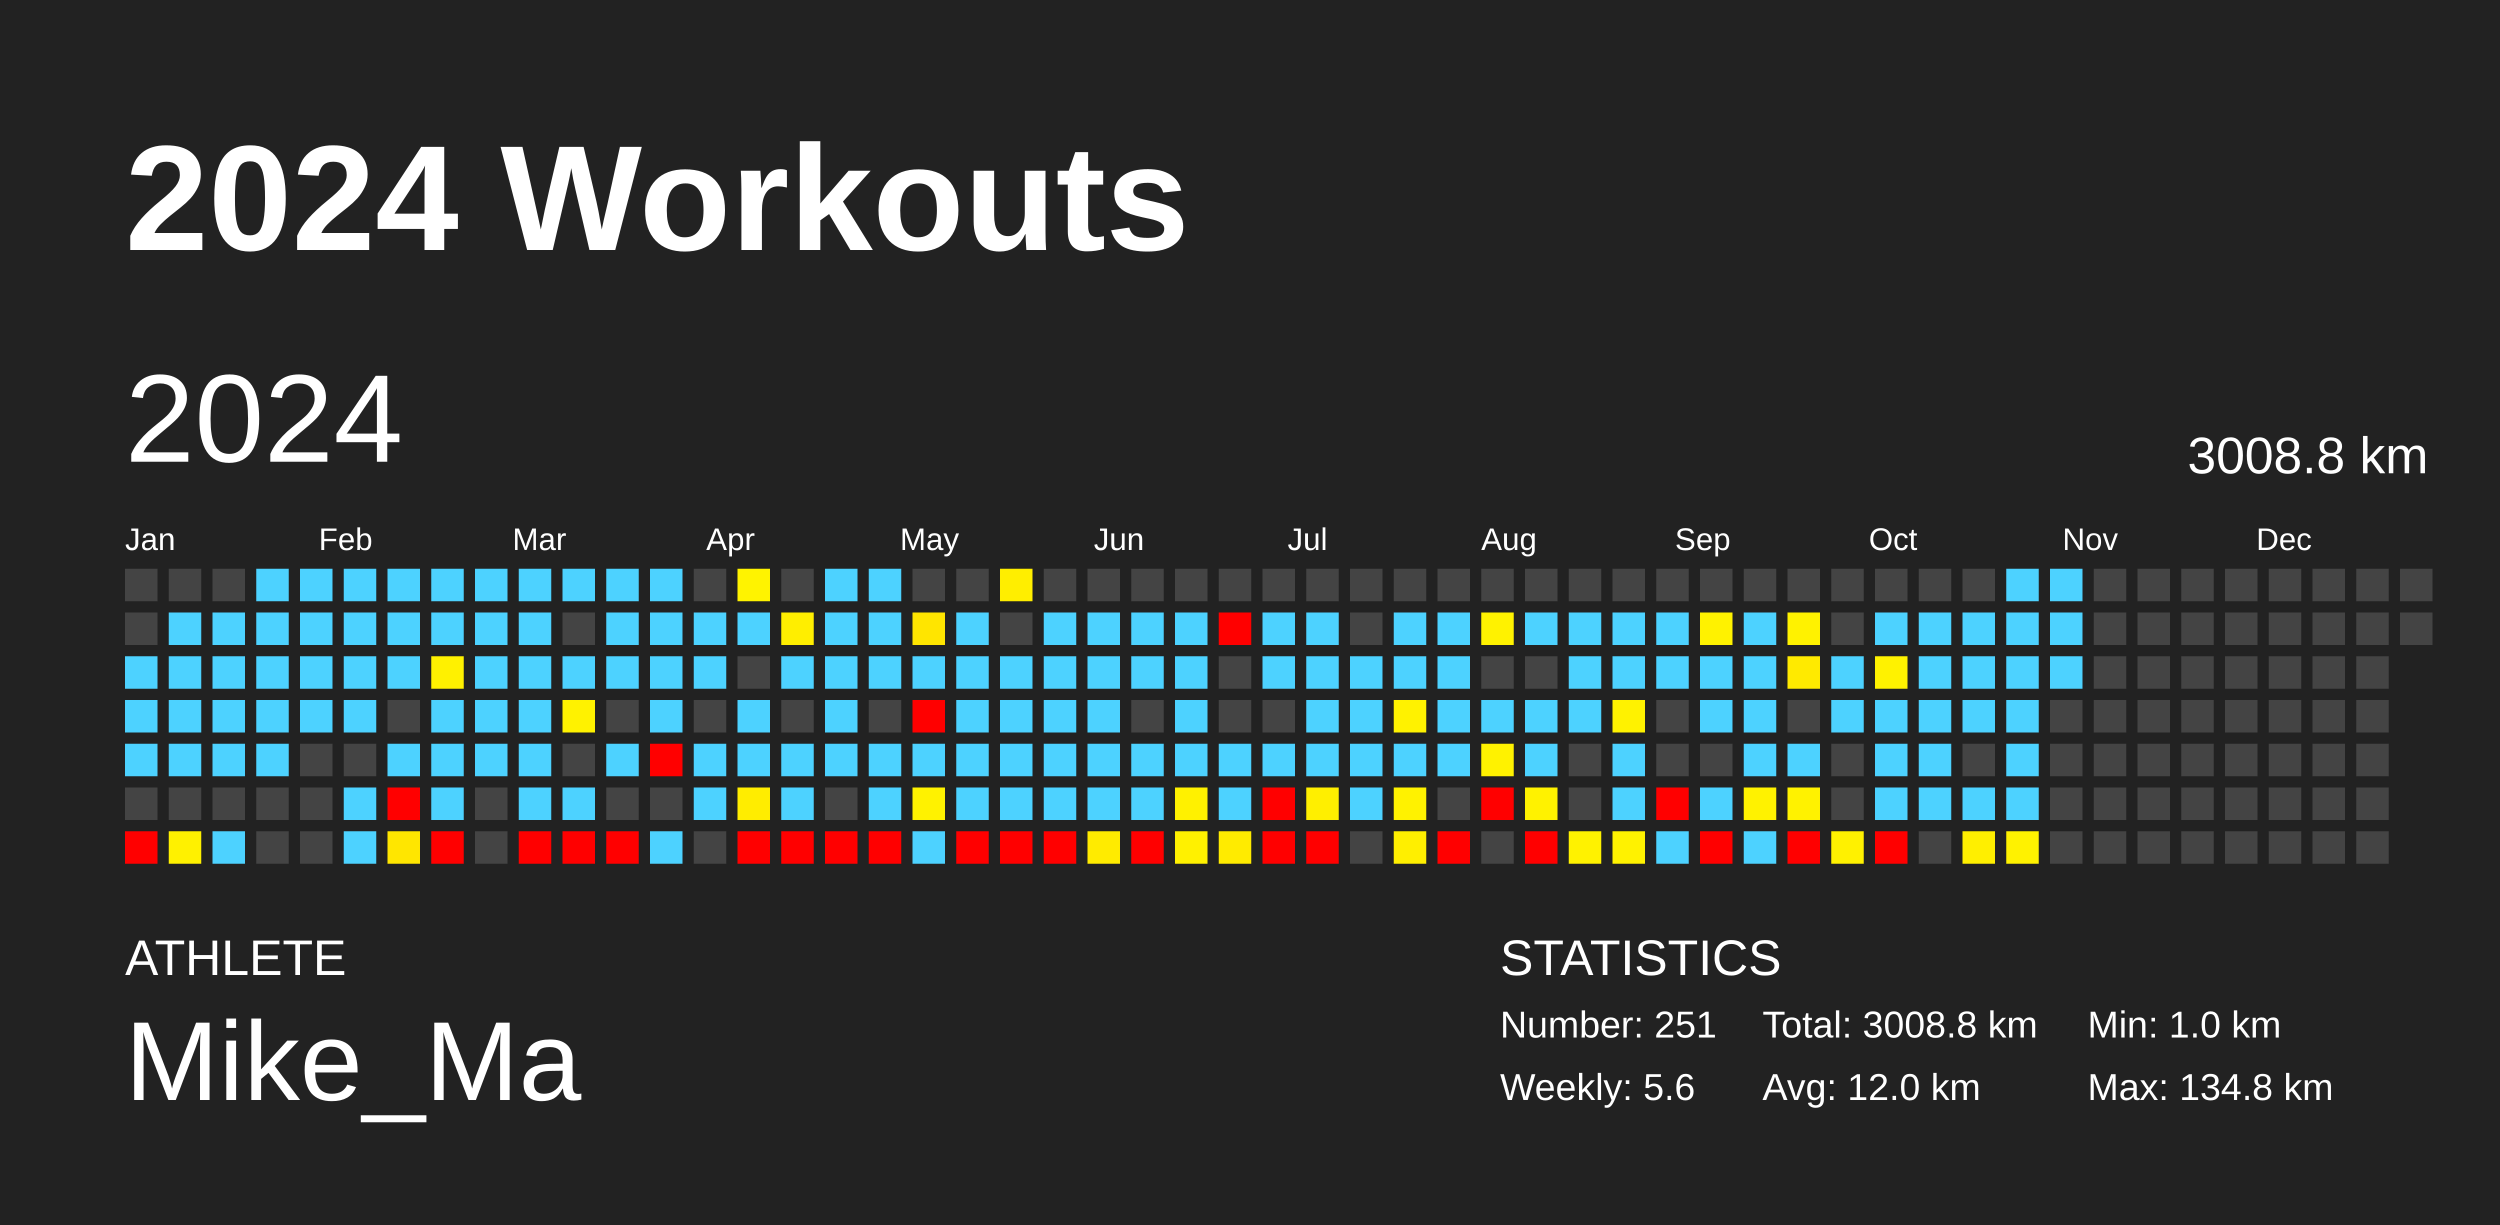
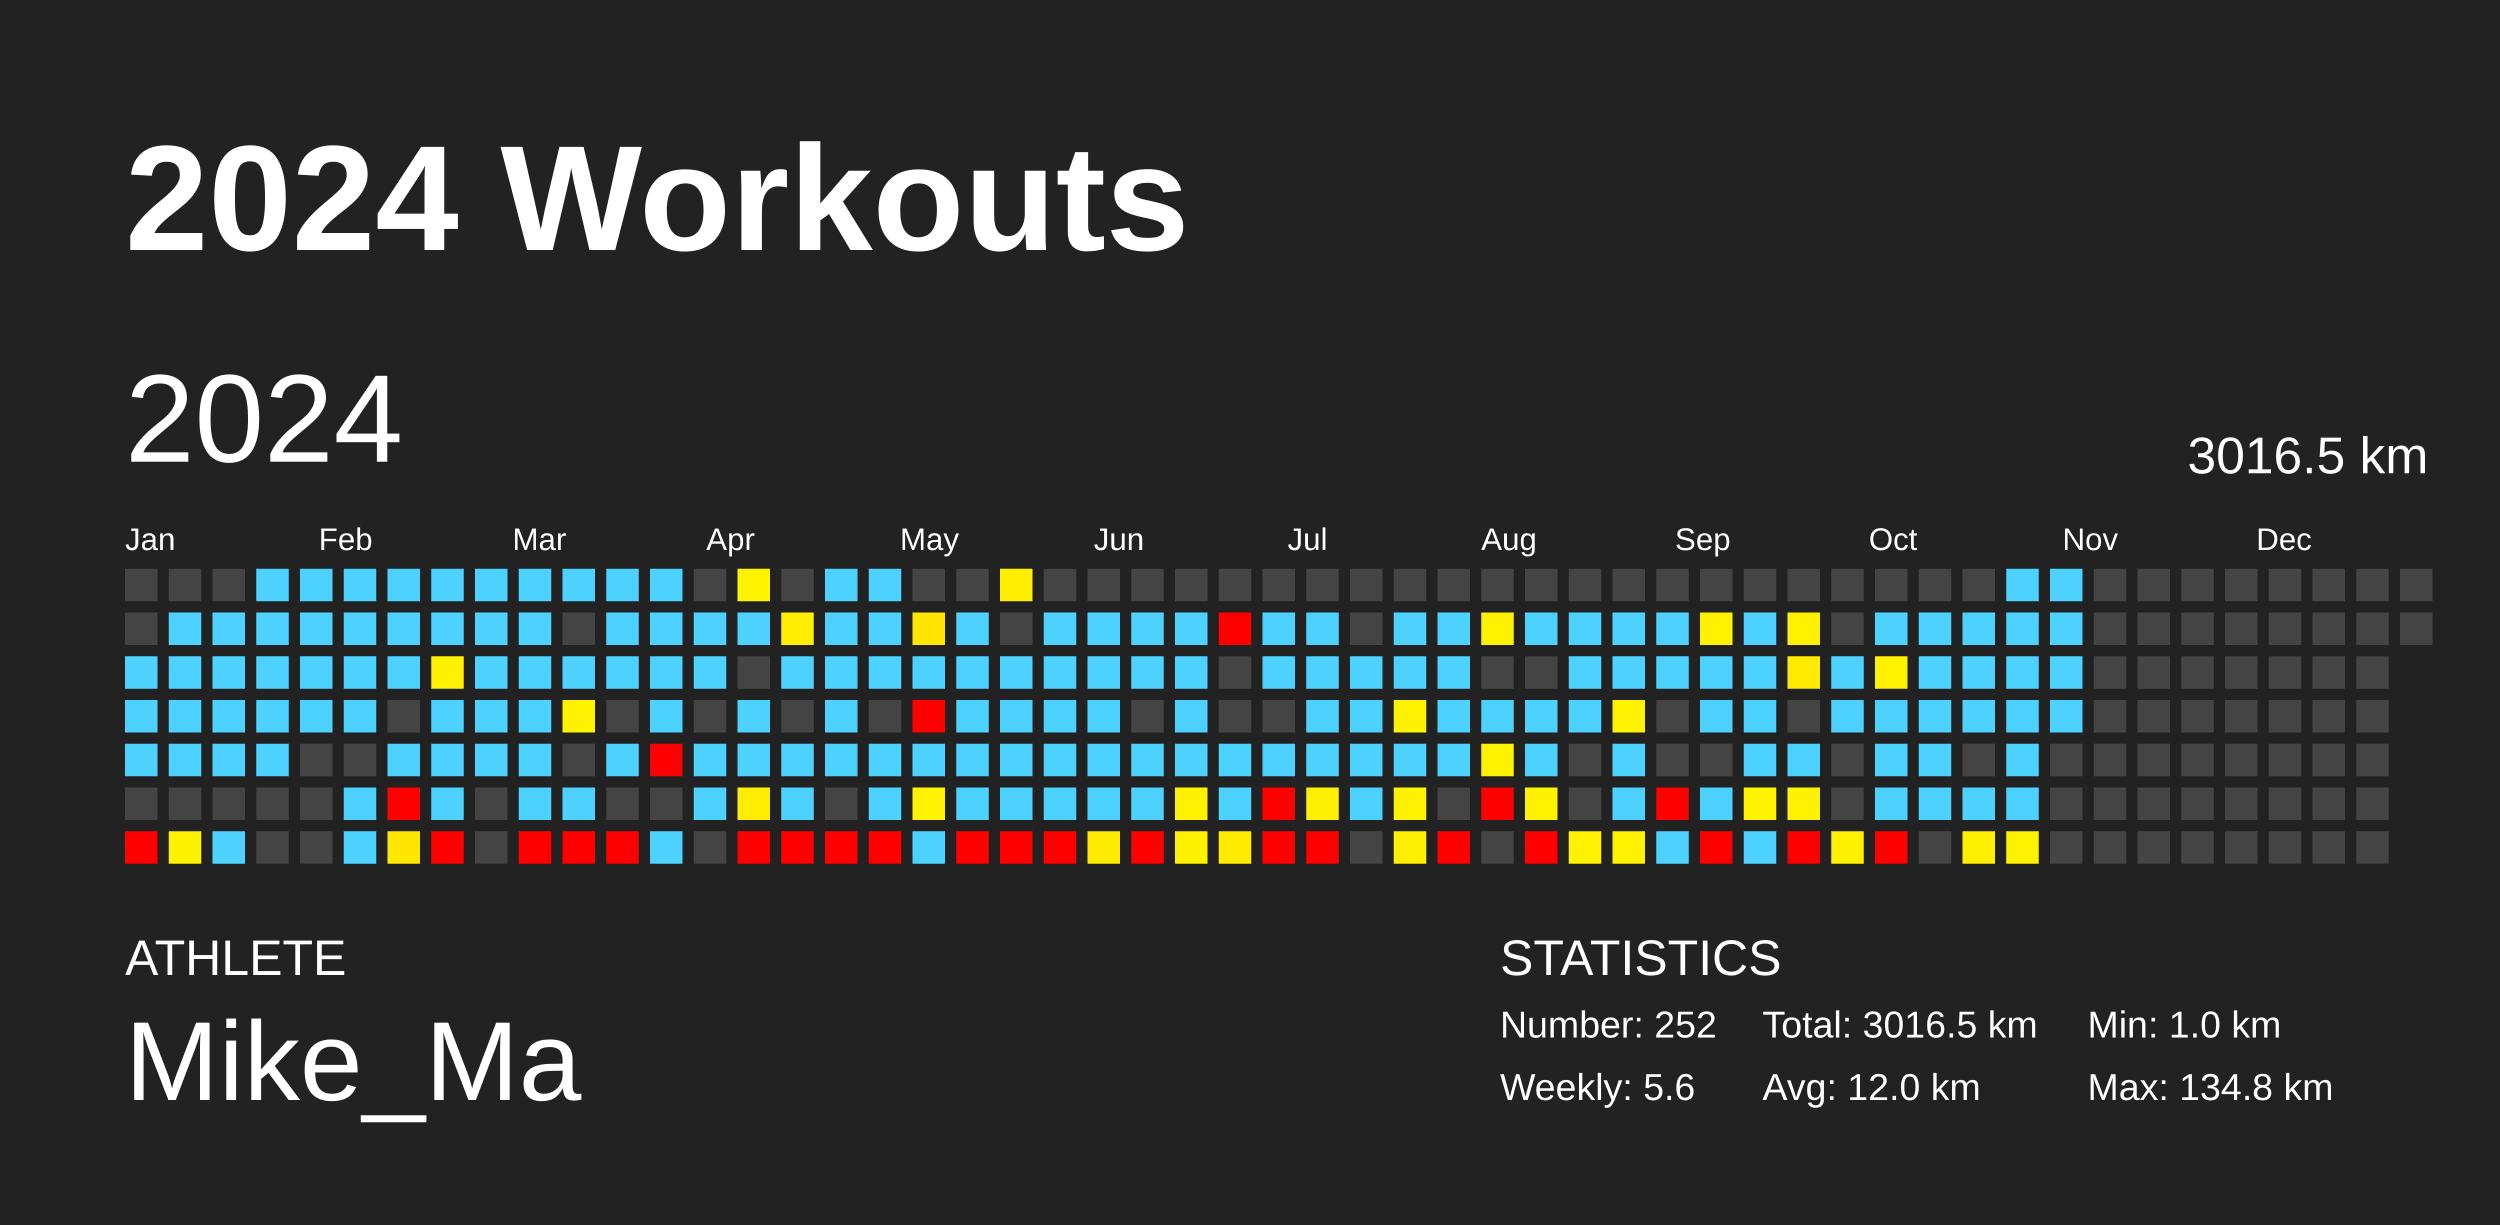
<svg xmlns="http://www.w3.org/2000/svg" baseProfile="full" height="98mm" version="1.1" viewBox="0,0,200,98" width="200mm">
  <defs />
  <rect fill="#222222" height="98" width="200" x="0" y="0" />
  <text fill="#FFFFFF" style="font-size:12px; font-family:Arial; font-weight:bold;" x="10" y="20">2024 Workouts</text>
  <text fill="#FFFFFF" style="font-size:4px; font-family:Arial" x="10" y="78">ATHLETE</text>
  <text fill="#FFFFFF" style="font-size:9px; font-family:Arial" x="10" y="88">Mike_Ma</text>
  <text fill="#FFFFFF" style="font-size:4px; font-family:Arial" x="120" y="78">STATISTICS</text>
-   <text fill="#FFFFFF" style="font-size:3px; font-family:Arial" x="120" y="83">Number: 251</text>
+   <text fill="#FFFFFF" style="font-size:3px; font-family:Arial" x="120" y="83">Number: 252</text>
  <text fill="#FFFFFF" style="font-size:3px; font-family:Arial" x="120" y="88">Weekly: 5.6</text>
-   <text fill="#FFFFFF" style="font-size:3px; font-family:Arial" x="141" y="83">Total: 3008.8 km</text>
+   <text fill="#FFFFFF" style="font-size:3px; font-family:Arial" x="141" y="83">Total: 3016.5 km</text>
  <text fill="#FFFFFF" style="font-size:3px; font-family:Arial" x="141" y="88">Avg: 12.0 km</text>
  <text fill="#FFFFFF" style="font-size:3px; font-family:Arial" x="167" y="83">Min: 1.0 km</text>
  <text fill="#FFFFFF" style="font-size:3px; font-family:Arial" x="167" y="88">Max: 134.8 km</text>
  <text dominant-baseline="hanging" fill="#FFFFFF" style="font-size:10.0px; font-family:Arial;" x="10" y="30">2024</text>
-   <text dominant-baseline="hanging" fill="#FFFFFF" style="font-size:4.125px; font-family:Arial;" x="175" y="35">3008.8 km</text>
+   <text dominant-baseline="hanging" fill="#FFFFFF" style="font-size:4.125px; font-family:Arial;" x="175" y="35">3016.5 km</text>
  <text fill="#FFFFFF" style="font-size:2.5px; font-family:Arial" x="10.0" y="44">Jan</text>
  <text fill="#FFFFFF" style="font-size:2.5px; font-family:Arial" x="25.5" y="44">Feb</text>
  <text fill="#FFFFFF" style="font-size:2.5px; font-family:Arial" x="41.0" y="44">Mar</text>
  <text fill="#FFFFFF" style="font-size:2.5px; font-family:Arial" x="56.5" y="44">Apr</text>
  <text fill="#FFFFFF" style="font-size:2.5px; font-family:Arial" x="72.0" y="44">May</text>
  <text fill="#FFFFFF" style="font-size:2.5px; font-family:Arial" x="87.5" y="44">Jun</text>
  <text fill="#FFFFFF" style="font-size:2.5px; font-family:Arial" x="103.0" y="44">Jul</text>
  <text fill="#FFFFFF" style="font-size:2.5px; font-family:Arial" x="118.5" y="44">Aug</text>
  <text fill="#FFFFFF" style="font-size:2.5px; font-family:Arial" x="134.0" y="44">Sep</text>
  <text fill="#FFFFFF" style="font-size:2.5px; font-family:Arial" x="149.5" y="44">Oct</text>
  <text fill="#FFFFFF" style="font-size:2.5px; font-family:Arial" x="165.0" y="44">Nov</text>
  <text fill="#FFFFFF" style="font-size:2.5px; font-family:Arial" x="180.5" y="44">Dec</text>
  <rect fill="#444444" height="2.6" width="2.6" x="10.0" y="45.5" />
  <rect fill="#444444" height="2.6" width="2.6" x="10.0" y="49.0" />
  <rect fill="#4dd2ff" height="2.6" width="2.6" x="10.0" y="52.5" />
  <rect fill="#4dd2ff" height="2.6" width="2.6" x="10.0" y="56.0" />
  <rect fill="#4dd2ff" height="2.6" width="2.6" x="10.0" y="59.5" />
  <rect fill="#444444" height="2.6" width="2.6" x="10.0" y="63.0" />
  <rect fill="red" height="2.6" width="2.6" x="10.0" y="66.5" />
  <rect fill="#444444" height="2.6" width="2.6" x="13.5" y="45.5" />
  <rect fill="#4dd2ff" height="2.6" width="2.6" x="13.5" y="49.0" />
  <rect fill="#4dd2ff" height="2.6" width="2.6" x="13.5" y="52.5" />
  <rect fill="#4dd2ff" height="2.6" width="2.6" x="13.5" y="56.0" />
  <rect fill="#4dd2ff" height="2.6" width="2.6" x="13.5" y="59.5" />
  <rect fill="#444444" height="2.6" width="2.6" x="13.5" y="63.0" />
  <rect fill="#fff100" height="2.6" width="2.6" x="13.5" y="66.5" />
  <rect fill="#444444" height="2.6" width="2.6" x="17.0" y="45.5" />
  <rect fill="#4dd2ff" height="2.6" width="2.6" x="17.0" y="49.0" />
  <rect fill="#4dd2ff" height="2.6" width="2.6" x="17.0" y="52.5" />
  <rect fill="#4dd2ff" height="2.6" width="2.6" x="17.0" y="56.0" />
  <rect fill="#4dd2ff" height="2.6" width="2.6" x="17.0" y="59.5" />
  <rect fill="#444444" height="2.6" width="2.6" x="17.0" y="63.0" />
  <rect fill="#4dd2ff" height="2.6" width="2.6" x="17.0" y="66.5" />
  <rect fill="#4dd2ff" height="2.6" width="2.6" x="20.5" y="45.5" />
  <rect fill="#4dd2ff" height="2.6" width="2.6" x="20.5" y="49.0" />
  <rect fill="#4dd2ff" height="2.6" width="2.6" x="20.5" y="52.5" />
  <rect fill="#4dd2ff" height="2.6" width="2.6" x="20.5" y="56.0" />
  <rect fill="#4dd2ff" height="2.6" width="2.6" x="20.5" y="59.5" />
  <rect fill="#444444" height="2.6" width="2.6" x="20.5" y="63.0" />
  <rect fill="#444444" height="2.6" width="2.6" x="20.5" y="66.5" />
  <rect fill="#4dd2ff" height="2.6" width="2.6" x="24.0" y="45.5" />
  <rect fill="#4dd2ff" height="2.6" width="2.6" x="24.0" y="49.0" />
  <rect fill="#4dd2ff" height="2.6" width="2.6" x="24.0" y="52.5" />
  <rect fill="#4dd2ff" height="2.6" width="2.6" x="24.0" y="56.0" />
  <rect fill="#444444" height="2.6" width="2.6" x="24.0" y="59.5" />
  <rect fill="#444444" height="2.6" width="2.6" x="24.0" y="63.0" />
  <rect fill="#444444" height="2.6" width="2.6" x="24.0" y="66.5" />
  <rect fill="#4dd2ff" height="2.6" width="2.6" x="27.5" y="45.5" />
  <rect fill="#4dd2ff" height="2.6" width="2.6" x="27.5" y="49.0" />
  <rect fill="#4dd2ff" height="2.6" width="2.6" x="27.5" y="52.5" />
  <rect fill="#4dd2ff" height="2.6" width="2.6" x="27.5" y="56.0" />
  <rect fill="#444444" height="2.6" width="2.6" x="27.5" y="59.5" />
  <rect fill="#4dd2ff" height="2.6" width="2.6" x="27.5" y="63.0" />
  <rect fill="#4dd2ff" height="2.6" width="2.6" x="27.5" y="66.5" />
  <rect fill="#4dd2ff" height="2.6" width="2.6" x="31.0" y="45.5" />
  <rect fill="#4dd2ff" height="2.6" width="2.6" x="31.0" y="49.0" />
  <rect fill="#4dd2ff" height="2.6" width="2.6" x="31.0" y="52.5" />
  <rect fill="#444444" height="2.6" width="2.6" x="31.0" y="56.0" />
  <rect fill="#4dd2ff" height="2.6" width="2.6" x="31.0" y="59.5" />
  <rect fill="red" height="2.6" width="2.6" x="31.0" y="63.0" />
  <rect fill="#ffe600" height="2.6" width="2.6" x="31.0" y="66.5" />
  <rect fill="#4dd2ff" height="2.6" width="2.6" x="34.5" y="45.5" />
  <rect fill="#4dd2ff" height="2.6" width="2.6" x="34.5" y="49.0" />
  <rect fill="#fff100" height="2.6" width="2.6" x="34.5" y="52.5" />
  <rect fill="#4dd2ff" height="2.6" width="2.6" x="34.5" y="56.0" />
  <rect fill="#4dd2ff" height="2.6" width="2.6" x="34.5" y="59.5" />
  <rect fill="#4dd2ff" height="2.6" width="2.6" x="34.5" y="63.0" />
  <rect fill="red" height="2.6" width="2.6" x="34.5" y="66.5" />
  <rect fill="#4dd2ff" height="2.6" width="2.6" x="38.0" y="45.5" />
  <rect fill="#4dd2ff" height="2.6" width="2.6" x="38.0" y="49.0" />
  <rect fill="#4dd2ff" height="2.6" width="2.6" x="38.0" y="52.5" />
  <rect fill="#4dd2ff" height="2.6" width="2.6" x="38.0" y="56.0" />
  <rect fill="#4dd2ff" height="2.6" width="2.6" x="38.0" y="59.5" />
  <rect fill="#444444" height="2.6" width="2.6" x="38.0" y="63.0" />
  <rect fill="#444444" height="2.6" width="2.6" x="38.0" y="66.5" />
  <rect fill="#4dd2ff" height="2.6" width="2.6" x="41.5" y="45.5" />
  <rect fill="#4dd2ff" height="2.6" width="2.6" x="41.5" y="49.0" />
  <rect fill="#4dd2ff" height="2.6" width="2.6" x="41.5" y="52.5" />
  <rect fill="#4dd2ff" height="2.6" width="2.6" x="41.5" y="56.0" />
  <rect fill="#4dd2ff" height="2.6" width="2.6" x="41.5" y="59.5" />
  <rect fill="#4dd2ff" height="2.6" width="2.6" x="41.5" y="63.0" />
  <rect fill="red" height="2.6" width="2.6" x="41.5" y="66.5" />
  <rect fill="#4dd2ff" height="2.6" width="2.6" x="45.0" y="45.5" />
  <rect fill="#444444" height="2.6" width="2.6" x="45.0" y="49.0" />
  <rect fill="#4dd2ff" height="2.6" width="2.6" x="45.0" y="52.5" />
  <rect fill="#fff200" height="2.6" width="2.6" x="45.0" y="56.0" />
  <rect fill="#444444" height="2.6" width="2.6" x="45.0" y="59.5" />
  <rect fill="#4dd2ff" height="2.6" width="2.6" x="45.0" y="63.0" />
  <rect fill="red" height="2.6" width="2.6" x="45.0" y="66.5" />
  <rect fill="#4dd2ff" height="2.6" width="2.6" x="48.5" y="45.5" />
  <rect fill="#4dd2ff" height="2.6" width="2.6" x="48.5" y="49.0" />
  <rect fill="#4dd2ff" height="2.6" width="2.6" x="48.5" y="52.5" />
  <rect fill="#444444" height="2.6" width="2.6" x="48.5" y="56.0" />
  <rect fill="#4dd2ff" height="2.6" width="2.6" x="48.5" y="59.5" />
  <rect fill="#444444" height="2.6" width="2.6" x="48.5" y="63.0" />
  <rect fill="red" height="2.6" width="2.6" x="48.5" y="66.5" />
  <rect fill="#4dd2ff" height="2.6" width="2.6" x="52.0" y="45.5" />
  <rect fill="#4dd2ff" height="2.6" width="2.6" x="52.0" y="49.0" />
  <rect fill="#4dd2ff" height="2.6" width="2.6" x="52.0" y="52.5" />
  <rect fill="#4dd2ff" height="2.6" width="2.6" x="52.0" y="56.0" />
  <rect fill="red" height="2.6" width="2.6" x="52.0" y="59.5" />
  <rect fill="#444444" height="2.6" width="2.6" x="52.0" y="63.0" />
  <rect fill="#4dd2ff" height="2.6" width="2.6" x="52.0" y="66.5" />
  <rect fill="#444444" height="2.6" width="2.6" x="55.5" y="45.5" />
  <rect fill="#4dd2ff" height="2.6" width="2.6" x="55.5" y="49.0" />
  <rect fill="#4dd2ff" height="2.6" width="2.6" x="55.5" y="52.5" />
  <rect fill="#444444" height="2.6" width="2.6" x="55.5" y="56.0" />
  <rect fill="#4dd2ff" height="2.6" width="2.6" x="55.5" y="59.5" />
  <rect fill="#4dd2ff" height="2.6" width="2.6" x="55.5" y="63.0" />
  <rect fill="#444444" height="2.6" width="2.6" x="55.5" y="66.5" />
  <rect fill="#fff300" height="2.6" width="2.6" x="59.0" y="45.5" />
  <rect fill="#4dd2ff" height="2.6" width="2.6" x="59.0" y="49.0" />
  <rect fill="#444444" height="2.6" width="2.6" x="59.0" y="52.5" />
  <rect fill="#4dd2ff" height="2.6" width="2.6" x="59.0" y="56.0" />
  <rect fill="#4dd2ff" height="2.6" width="2.6" x="59.0" y="59.5" />
  <rect fill="#ffed00" height="2.6" width="2.6" x="59.0" y="63.0" />
  <rect fill="red" height="2.6" width="2.6" x="59.0" y="66.5" />
  <rect fill="#444444" height="2.6" width="2.6" x="62.5" y="45.5" />
  <rect fill="#ffee00" height="2.6" width="2.6" x="62.5" y="49.0" />
  <rect fill="#4dd2ff" height="2.6" width="2.6" x="62.5" y="52.5" />
  <rect fill="#444444" height="2.6" width="2.6" x="62.5" y="56.0" />
  <rect fill="#4dd2ff" height="2.6" width="2.6" x="62.5" y="59.5" />
  <rect fill="#4dd2ff" height="2.6" width="2.6" x="62.5" y="63.0" />
  <rect fill="red" height="2.6" width="2.6" x="62.5" y="66.5" />
  <rect fill="#4dd2ff" height="2.6" width="2.6" x="66.0" y="45.5" />
  <rect fill="#4dd2ff" height="2.6" width="2.6" x="66.0" y="49.0" />
  <rect fill="#4dd2ff" height="2.6" width="2.6" x="66.0" y="52.5" />
  <rect fill="#4dd2ff" height="2.6" width="2.6" x="66.0" y="56.0" />
  <rect fill="#4dd2ff" height="2.6" width="2.6" x="66.0" y="59.5" />
  <rect fill="#444444" height="2.6" width="2.6" x="66.0" y="63.0" />
  <rect fill="red" height="2.6" width="2.6" x="66.0" y="66.5" />
  <rect fill="#4dd2ff" height="2.6" width="2.6" x="69.5" y="45.5" />
  <rect fill="#4dd2ff" height="2.6" width="2.6" x="69.5" y="49.0" />
  <rect fill="#4dd2ff" height="2.6" width="2.6" x="69.5" y="52.5" />
  <rect fill="#444444" height="2.6" width="2.6" x="69.5" y="56.0" />
  <rect fill="#4dd2ff" height="2.6" width="2.6" x="69.5" y="59.5" />
  <rect fill="#4dd2ff" height="2.6" width="2.6" x="69.5" y="63.0" />
  <rect fill="red" height="2.6" width="2.6" x="69.5" y="66.5" />
  <rect fill="#444444" height="2.6" width="2.6" x="73.0" y="45.5" />
  <rect fill="#ffe500" height="2.6" width="2.6" x="73.0" y="49.0" />
  <rect fill="#4dd2ff" height="2.6" width="2.6" x="73.0" y="52.5" />
  <rect fill="red" height="2.6" width="2.6" x="73.0" y="56.0" />
  <rect fill="#4dd2ff" height="2.6" width="2.6" x="73.0" y="59.5" />
  <rect fill="#fff200" height="2.6" width="2.6" x="73.0" y="63.0" />
  <rect fill="#4dd2ff" height="2.6" width="2.6" x="73.0" y="66.5" />
  <rect fill="#444444" height="2.6" width="2.6" x="76.5" y="45.5" />
  <rect fill="#4dd2ff" height="2.6" width="2.6" x="76.5" y="49.0" />
  <rect fill="#4dd2ff" height="2.6" width="2.6" x="76.5" y="52.5" />
  <rect fill="#4dd2ff" height="2.6" width="2.6" x="76.5" y="56.0" />
  <rect fill="#4dd2ff" height="2.6" width="2.6" x="76.5" y="59.5" />
  <rect fill="#4dd2ff" height="2.6" width="2.6" x="76.5" y="63.0" />
  <rect fill="red" height="2.6" width="2.6" x="76.5" y="66.5" />
  <rect fill="#ffee00" height="2.6" width="2.6" x="80.0" y="45.5" />
  <rect fill="#444444" height="2.6" width="2.6" x="80.0" y="49.0" />
  <rect fill="#4dd2ff" height="2.6" width="2.6" x="80.0" y="52.5" />
  <rect fill="#4dd2ff" height="2.6" width="2.6" x="80.0" y="56.0" />
  <rect fill="#4dd2ff" height="2.6" width="2.6" x="80.0" y="59.5" />
  <rect fill="#4dd2ff" height="2.6" width="2.6" x="80.0" y="63.0" />
  <rect fill="red" height="2.6" width="2.6" x="80.0" y="66.5" />
  <rect fill="#444444" height="2.6" width="2.6" x="83.5" y="45.5" />
  <rect fill="#4dd2ff" height="2.6" width="2.6" x="83.5" y="49.0" />
  <rect fill="#4dd2ff" height="2.6" width="2.6" x="83.5" y="52.5" />
  <rect fill="#4dd2ff" height="2.6" width="2.6" x="83.5" y="56.0" />
  <rect fill="#4dd2ff" height="2.6" width="2.6" x="83.5" y="59.5" />
  <rect fill="#4dd2ff" height="2.6" width="2.6" x="83.5" y="63.0" />
  <rect fill="red" height="2.6" width="2.6" x="83.5" y="66.5" />
  <rect fill="#444444" height="2.6" width="2.6" x="87.0" y="45.5" />
  <rect fill="#4dd2ff" height="2.6" width="2.6" x="87.0" y="49.0" />
  <rect fill="#4dd2ff" height="2.6" width="2.6" x="87.0" y="52.5" />
  <rect fill="#4dd2ff" height="2.6" width="2.6" x="87.0" y="56.0" />
  <rect fill="#4dd2ff" height="2.6" width="2.6" x="87.0" y="59.5" />
  <rect fill="#4dd2ff" height="2.6" width="2.6" x="87.0" y="63.0" />
  <rect fill="#ffeb00" height="2.6" width="2.6" x="87.0" y="66.5" />
  <rect fill="#444444" height="2.6" width="2.6" x="90.5" y="45.5" />
  <rect fill="#4dd2ff" height="2.6" width="2.6" x="90.5" y="49.0" />
  <rect fill="#4dd2ff" height="2.6" width="2.6" x="90.5" y="52.5" />
  <rect fill="#444444" height="2.6" width="2.6" x="90.5" y="56.0" />
  <rect fill="#4dd2ff" height="2.6" width="2.6" x="90.5" y="59.5" />
  <rect fill="#4dd2ff" height="2.6" width="2.6" x="90.5" y="63.0" />
  <rect fill="red" height="2.6" width="2.6" x="90.5" y="66.5" />
  <rect fill="#444444" height="2.6" width="2.6" x="94.0" y="45.5" />
  <rect fill="#4dd2ff" height="2.6" width="2.6" x="94.0" y="49.0" />
  <rect fill="#4dd2ff" height="2.6" width="2.6" x="94.0" y="52.5" />
  <rect fill="#4dd2ff" height="2.6" width="2.6" x="94.0" y="56.0" />
  <rect fill="#4dd2ff" height="2.6" width="2.6" x="94.0" y="59.5" />
  <rect fill="#fff100" height="2.6" width="2.6" x="94.0" y="63.0" />
  <rect fill="#fff100" height="2.6" width="2.6" x="94.0" y="66.5" />
  <rect fill="#444444" height="2.6" width="2.6" x="97.5" y="45.5" />
  <rect fill="red" height="2.6" width="2.6" x="97.5" y="49.0" />
  <rect fill="#444444" height="2.6" width="2.6" x="97.5" y="52.5" />
  <rect fill="#444444" height="2.6" width="2.6" x="97.5" y="56.0" />
  <rect fill="#4dd2ff" height="2.6" width="2.6" x="97.5" y="59.5" />
  <rect fill="#4dd2ff" height="2.6" width="2.6" x="97.5" y="63.0" />
  <rect fill="#ffeb00" height="2.6" width="2.6" x="97.5" y="66.5" />
  <rect fill="#444444" height="2.6" width="2.6" x="101.0" y="45.5" />
  <rect fill="#4dd2ff" height="2.6" width="2.6" x="101.0" y="49.0" />
  <rect fill="#4dd2ff" height="2.6" width="2.6" x="101.0" y="52.5" />
  <rect fill="#444444" height="2.6" width="2.6" x="101.0" y="56.0" />
  <rect fill="#4dd2ff" height="2.6" width="2.6" x="101.0" y="59.5" />
  <rect fill="red" height="2.6" width="2.6" x="101.0" y="63.0" />
  <rect fill="red" height="2.6" width="2.6" x="101.0" y="66.5" />
  <rect fill="#444444" height="2.6" width="2.6" x="104.5" y="45.5" />
  <rect fill="#4dd2ff" height="2.6" width="2.6" x="104.5" y="49.0" />
  <rect fill="#4dd2ff" height="2.6" width="2.6" x="104.5" y="52.5" />
  <rect fill="#4dd2ff" height="2.6" width="2.6" x="104.5" y="56.0" />
  <rect fill="#4dd2ff" height="2.6" width="2.6" x="104.5" y="59.5" />
  <rect fill="#ffef00" height="2.6" width="2.6" x="104.5" y="63.0" />
  <rect fill="red" height="2.6" width="2.6" x="104.5" y="66.5" />
  <rect fill="#444444" height="2.6" width="2.6" x="108.0" y="45.5" />
  <rect fill="#444444" height="2.6" width="2.6" x="108.0" y="49.0" />
  <rect fill="#4dd2ff" height="2.6" width="2.6" x="108.0" y="52.5" />
  <rect fill="#4dd2ff" height="2.6" width="2.6" x="108.0" y="56.0" />
  <rect fill="#4dd2ff" height="2.6" width="2.6" x="108.0" y="59.5" />
  <rect fill="#4dd2ff" height="2.6" width="2.6" x="108.0" y="63.0" />
  <rect fill="#444444" height="2.6" width="2.6" x="108.0" y="66.5" />
  <rect fill="#444444" height="2.6" width="2.6" x="111.5" y="45.5" />
  <rect fill="#4dd2ff" height="2.6" width="2.6" x="111.5" y="49.0" />
  <rect fill="#4dd2ff" height="2.6" width="2.6" x="111.5" y="52.5" />
  <rect fill="#fff200" height="2.6" width="2.6" x="111.5" y="56.0" />
  <rect fill="#4dd2ff" height="2.6" width="2.6" x="111.5" y="59.5" />
  <rect fill="#fff200" height="2.6" width="2.6" x="111.5" y="63.0" />
  <rect fill="#ffef00" height="2.6" width="2.6" x="111.5" y="66.5" />
  <rect fill="#444444" height="2.6" width="2.6" x="115.0" y="45.5" />
  <rect fill="#4dd2ff" height="2.6" width="2.6" x="115.0" y="49.0" />
  <rect fill="#4dd2ff" height="2.6" width="2.6" x="115.0" y="52.5" />
  <rect fill="#4dd2ff" height="2.6" width="2.6" x="115.0" y="56.0" />
  <rect fill="#4dd2ff" height="2.6" width="2.6" x="115.0" y="59.5" />
  <rect fill="#444444" height="2.6" width="2.6" x="115.0" y="63.0" />
  <rect fill="red" height="2.6" width="2.6" x="115.0" y="66.5" />
  <rect fill="#444444" height="2.6" width="2.6" x="118.5" y="45.5" />
  <rect fill="#fff200" height="2.6" width="2.6" x="118.5" y="49.0" />
  <rect fill="#444444" height="2.6" width="2.6" x="118.5" y="52.5" />
  <rect fill="#4dd2ff" height="2.6" width="2.6" x="118.5" y="56.0" />
  <rect fill="#fff200" height="2.6" width="2.6" x="118.5" y="59.5" />
  <rect fill="red" height="2.6" width="2.6" x="118.5" y="63.0" />
  <rect fill="#444444" height="2.6" width="2.6" x="118.5" y="66.5" />
  <rect fill="#444444" height="2.6" width="2.6" x="122.0" y="45.5" />
  <rect fill="#4dd2ff" height="2.6" width="2.6" x="122.0" y="49.0" />
  <rect fill="#444444" height="2.6" width="2.6" x="122.0" y="52.5" />
  <rect fill="#4dd2ff" height="2.6" width="2.6" x="122.0" y="56.0" />
  <rect fill="#4dd2ff" height="2.6" width="2.6" x="122.0" y="59.5" />
  <rect fill="#fff200" height="2.6" width="2.6" x="122.0" y="63.0" />
  <rect fill="red" height="2.6" width="2.6" x="122.0" y="66.5" />
  <rect fill="#444444" height="2.6" width="2.6" x="125.5" y="45.5" />
  <rect fill="#4dd2ff" height="2.6" width="2.6" x="125.5" y="49.0" />
  <rect fill="#4dd2ff" height="2.6" width="2.6" x="125.5" y="52.5" />
  <rect fill="#4dd2ff" height="2.6" width="2.6" x="125.5" y="56.0" />
  <rect fill="#444444" height="2.6" width="2.6" x="125.5" y="59.5" />
  <rect fill="#444444" height="2.6" width="2.6" x="125.5" y="63.0" />
  <rect fill="#fff200" height="2.6" width="2.6" x="125.5" y="66.5" />
  <rect fill="#444444" height="2.6" width="2.6" x="129.0" y="45.5" />
  <rect fill="#4dd2ff" height="2.6" width="2.6" x="129.0" y="49.0" />
  <rect fill="#4dd2ff" height="2.6" width="2.6" x="129.0" y="52.5" />
  <rect fill="#fff200" height="2.6" width="2.6" x="129.0" y="56.0" />
  <rect fill="#4dd2ff" height="2.6" width="2.6" x="129.0" y="59.5" />
  <rect fill="#4dd2ff" height="2.6" width="2.6" x="129.0" y="63.0" />
  <rect fill="#fff200" height="2.6" width="2.6" x="129.0" y="66.5" />
  <rect fill="#444444" height="2.6" width="2.6" x="132.5" y="45.5" />
  <rect fill="#4dd2ff" height="2.6" width="2.6" x="132.5" y="49.0" />
  <rect fill="#4dd2ff" height="2.6" width="2.6" x="132.5" y="52.5" />
  <rect fill="#444444" height="2.6" width="2.6" x="132.5" y="56.0" />
  <rect fill="#444444" height="2.6" width="2.6" x="132.5" y="59.5" />
  <rect fill="red" height="2.6" width="2.6" x="132.5" y="63.0" />
  <rect fill="#4dd2ff" height="2.6" width="2.6" x="132.5" y="66.5" />
  <rect fill="#444444" height="2.6" width="2.6" x="136.0" y="45.5" />
  <rect fill="#fff200" height="2.6" width="2.6" x="136.0" y="49.0" />
  <rect fill="#4dd2ff" height="2.6" width="2.6" x="136.0" y="52.5" />
  <rect fill="#4dd2ff" height="2.6" width="2.6" x="136.0" y="56.0" />
  <rect fill="#444444" height="2.6" width="2.6" x="136.0" y="59.5" />
  <rect fill="#4dd2ff" height="2.6" width="2.6" x="136.0" y="63.0" />
  <rect fill="red" height="2.6" width="2.6" x="136.0" y="66.5" />
  <rect fill="#444444" height="2.6" width="2.6" x="139.5" y="45.5" />
  <rect fill="#4dd2ff" height="2.6" width="2.6" x="139.5" y="49.0" />
  <rect fill="#4dd2ff" height="2.6" width="2.6" x="139.5" y="52.5" />
  <rect fill="#4dd2ff" height="2.6" width="2.6" x="139.5" y="56.0" />
  <rect fill="#4dd2ff" height="2.6" width="2.6" x="139.5" y="59.5" />
  <rect fill="#fff200" height="2.6" width="2.6" x="139.5" y="63.0" />
  <rect fill="#4dd2ff" height="2.6" width="2.6" x="139.5" y="66.5" />
  <rect fill="#444444" height="2.6" width="2.6" x="143.0" y="45.5" />
  <rect fill="#fff200" height="2.6" width="2.6" x="143.0" y="49.0" />
  <rect fill="#ffea00" height="2.6" width="2.6" x="143.0" y="52.5" />
  <rect fill="#444444" height="2.6" width="2.6" x="143.0" y="56.0" />
  <rect fill="#4dd2ff" height="2.6" width="2.6" x="143.0" y="59.5" />
  <rect fill="#fff200" height="2.6" width="2.6" x="143.0" y="63.0" />
  <rect fill="red" height="2.6" width="2.6" x="143.0" y="66.5" />
  <rect fill="#444444" height="2.6" width="2.6" x="146.5" y="45.5" />
  <rect fill="#444444" height="2.6" width="2.6" x="146.5" y="49.0" />
  <rect fill="#4dd2ff" height="2.6" width="2.6" x="146.5" y="52.5" />
  <rect fill="#4dd2ff" height="2.6" width="2.6" x="146.5" y="56.0" />
  <rect fill="#444444" height="2.6" width="2.6" x="146.5" y="59.5" />
  <rect fill="#444444" height="2.6" width="2.6" x="146.5" y="63.0" />
  <rect fill="#fff100" height="2.6" width="2.6" x="146.5" y="66.5" />
  <rect fill="#444444" height="2.6" width="2.6" x="150.0" y="45.5" />
  <rect fill="#4dd2ff" height="2.6" width="2.6" x="150.0" y="49.0" />
  <rect fill="#fff200" height="2.6" width="2.6" x="150.0" y="52.5" />
  <rect fill="#4dd2ff" height="2.6" width="2.6" x="150.0" y="56.0" />
  <rect fill="#4dd2ff" height="2.6" width="2.6" x="150.0" y="59.5" />
  <rect fill="#4dd2ff" height="2.6" width="2.6" x="150.0" y="63.0" />
  <rect fill="red" height="2.6" width="2.6" x="150.0" y="66.5" />
  <rect fill="#444444" height="2.6" width="2.6" x="153.5" y="45.5" />
  <rect fill="#4dd2ff" height="2.6" width="2.6" x="153.5" y="49.0" />
  <rect fill="#4dd2ff" height="2.6" width="2.6" x="153.5" y="52.5" />
  <rect fill="#4dd2ff" height="2.6" width="2.6" x="153.5" y="56.0" />
  <rect fill="#4dd2ff" height="2.6" width="2.6" x="153.5" y="59.5" />
  <rect fill="#4dd2ff" height="2.6" width="2.6" x="153.5" y="63.0" />
  <rect fill="#444444" height="2.6" width="2.6" x="153.5" y="66.5" />
  <rect fill="#444444" height="2.6" width="2.6" x="157.0" y="45.5" />
  <rect fill="#4dd2ff" height="2.6" width="2.6" x="157.0" y="49.0" />
  <rect fill="#4dd2ff" height="2.6" width="2.6" x="157.0" y="52.5" />
  <rect fill="#4dd2ff" height="2.6" width="2.6" x="157.0" y="56.0" />
  <rect fill="#444444" height="2.6" width="2.6" x="157.0" y="59.5" />
  <rect fill="#4dd2ff" height="2.6" width="2.6" x="157.0" y="63.0" />
  <rect fill="#ffef00" height="2.6" width="2.6" x="157.0" y="66.5" />
  <rect fill="#4dd2ff" height="2.6" width="2.6" x="160.5" y="45.5" />
  <rect fill="#4dd2ff" height="2.6" width="2.6" x="160.5" y="49.0" />
  <rect fill="#4dd2ff" height="2.6" width="2.6" x="160.5" y="52.5" />
  <rect fill="#4dd2ff" height="2.6" width="2.6" x="160.5" y="56.0" />
  <rect fill="#4dd2ff" height="2.6" width="2.6" x="160.5" y="59.5" />
  <rect fill="#4dd2ff" height="2.6" width="2.6" x="160.5" y="63.0" />
  <rect fill="#fff200" height="2.6" width="2.6" x="160.5" y="66.5" />
  <rect fill="#4dd2ff" height="2.6" width="2.6" x="164.0" y="45.5" />
  <rect fill="#4dd2ff" height="2.6" width="2.6" x="164.0" y="49.0" />
  <rect fill="#4dd2ff" height="2.6" width="2.6" x="164.0" y="52.5" />
-   <rect fill="#444444" height="2.6" width="2.6" x="164.0" y="56.0" />
+   <rect fill="#4dd2ff" height="2.6" width="2.6" x="164.0" y="56.0" />
  <rect fill="#444444" height="2.6" width="2.6" x="164.0" y="59.5" />
  <rect fill="#444444" height="2.6" width="2.6" x="164.0" y="63.0" />
  <rect fill="#444444" height="2.6" width="2.6" x="164.0" y="66.5" />
  <rect fill="#444444" height="2.6" width="2.6" x="167.5" y="45.5" />
  <rect fill="#444444" height="2.6" width="2.6" x="167.5" y="49.0" />
  <rect fill="#444444" height="2.6" width="2.6" x="167.5" y="52.5" />
  <rect fill="#444444" height="2.6" width="2.6" x="167.5" y="56.0" />
  <rect fill="#444444" height="2.6" width="2.6" x="167.5" y="59.5" />
  <rect fill="#444444" height="2.6" width="2.6" x="167.5" y="63.0" />
  <rect fill="#444444" height="2.6" width="2.6" x="167.5" y="66.5" />
  <rect fill="#444444" height="2.6" width="2.6" x="171.0" y="45.5" />
  <rect fill="#444444" height="2.6" width="2.6" x="171.0" y="49.0" />
  <rect fill="#444444" height="2.6" width="2.6" x="171.0" y="52.5" />
  <rect fill="#444444" height="2.6" width="2.6" x="171.0" y="56.0" />
  <rect fill="#444444" height="2.6" width="2.6" x="171.0" y="59.5" />
  <rect fill="#444444" height="2.6" width="2.6" x="171.0" y="63.0" />
  <rect fill="#444444" height="2.6" width="2.6" x="171.0" y="66.5" />
  <rect fill="#444444" height="2.6" width="2.6" x="174.5" y="45.5" />
  <rect fill="#444444" height="2.6" width="2.6" x="174.5" y="49.0" />
  <rect fill="#444444" height="2.6" width="2.6" x="174.5" y="52.5" />
  <rect fill="#444444" height="2.6" width="2.6" x="174.5" y="56.0" />
  <rect fill="#444444" height="2.6" width="2.6" x="174.5" y="59.5" />
  <rect fill="#444444" height="2.6" width="2.6" x="174.5" y="63.0" />
  <rect fill="#444444" height="2.6" width="2.6" x="174.5" y="66.5" />
  <rect fill="#444444" height="2.6" width="2.6" x="178.0" y="45.5" />
  <rect fill="#444444" height="2.6" width="2.6" x="178.0" y="49.0" />
  <rect fill="#444444" height="2.6" width="2.6" x="178.0" y="52.5" />
  <rect fill="#444444" height="2.6" width="2.6" x="178.0" y="56.0" />
  <rect fill="#444444" height="2.6" width="2.6" x="178.0" y="59.5" />
  <rect fill="#444444" height="2.6" width="2.6" x="178.0" y="63.0" />
  <rect fill="#444444" height="2.6" width="2.6" x="178.0" y="66.5" />
  <rect fill="#444444" height="2.6" width="2.6" x="181.5" y="45.5" />
  <rect fill="#444444" height="2.6" width="2.6" x="181.5" y="49.0" />
  <rect fill="#444444" height="2.6" width="2.6" x="181.5" y="52.5" />
  <rect fill="#444444" height="2.6" width="2.6" x="181.5" y="56.0" />
  <rect fill="#444444" height="2.6" width="2.6" x="181.5" y="59.5" />
  <rect fill="#444444" height="2.6" width="2.6" x="181.5" y="63.0" />
  <rect fill="#444444" height="2.6" width="2.6" x="181.5" y="66.5" />
  <rect fill="#444444" height="2.6" width="2.6" x="185.0" y="45.5" />
  <rect fill="#444444" height="2.6" width="2.6" x="185.0" y="49.0" />
  <rect fill="#444444" height="2.6" width="2.6" x="185.0" y="52.5" />
  <rect fill="#444444" height="2.6" width="2.6" x="185.0" y="56.0" />
  <rect fill="#444444" height="2.6" width="2.6" x="185.0" y="59.5" />
  <rect fill="#444444" height="2.6" width="2.6" x="185.0" y="63.0" />
  <rect fill="#444444" height="2.6" width="2.6" x="185.0" y="66.5" />
  <rect fill="#444444" height="2.6" width="2.6" x="188.5" y="45.5" />
  <rect fill="#444444" height="2.6" width="2.6" x="188.5" y="49.0" />
  <rect fill="#444444" height="2.6" width="2.6" x="188.5" y="52.5" />
  <rect fill="#444444" height="2.6" width="2.6" x="188.5" y="56.0" />
  <rect fill="#444444" height="2.6" width="2.6" x="188.5" y="59.5" />
  <rect fill="#444444" height="2.6" width="2.6" x="188.5" y="63.0" />
  <rect fill="#444444" height="2.6" width="2.6" x="188.5" y="66.5" />
  <rect fill="#444444" height="2.6" width="2.6" x="192.0" y="45.5" />
  <rect fill="#444444" height="2.6" width="2.6" x="192.0" y="49.0" />
</svg>
